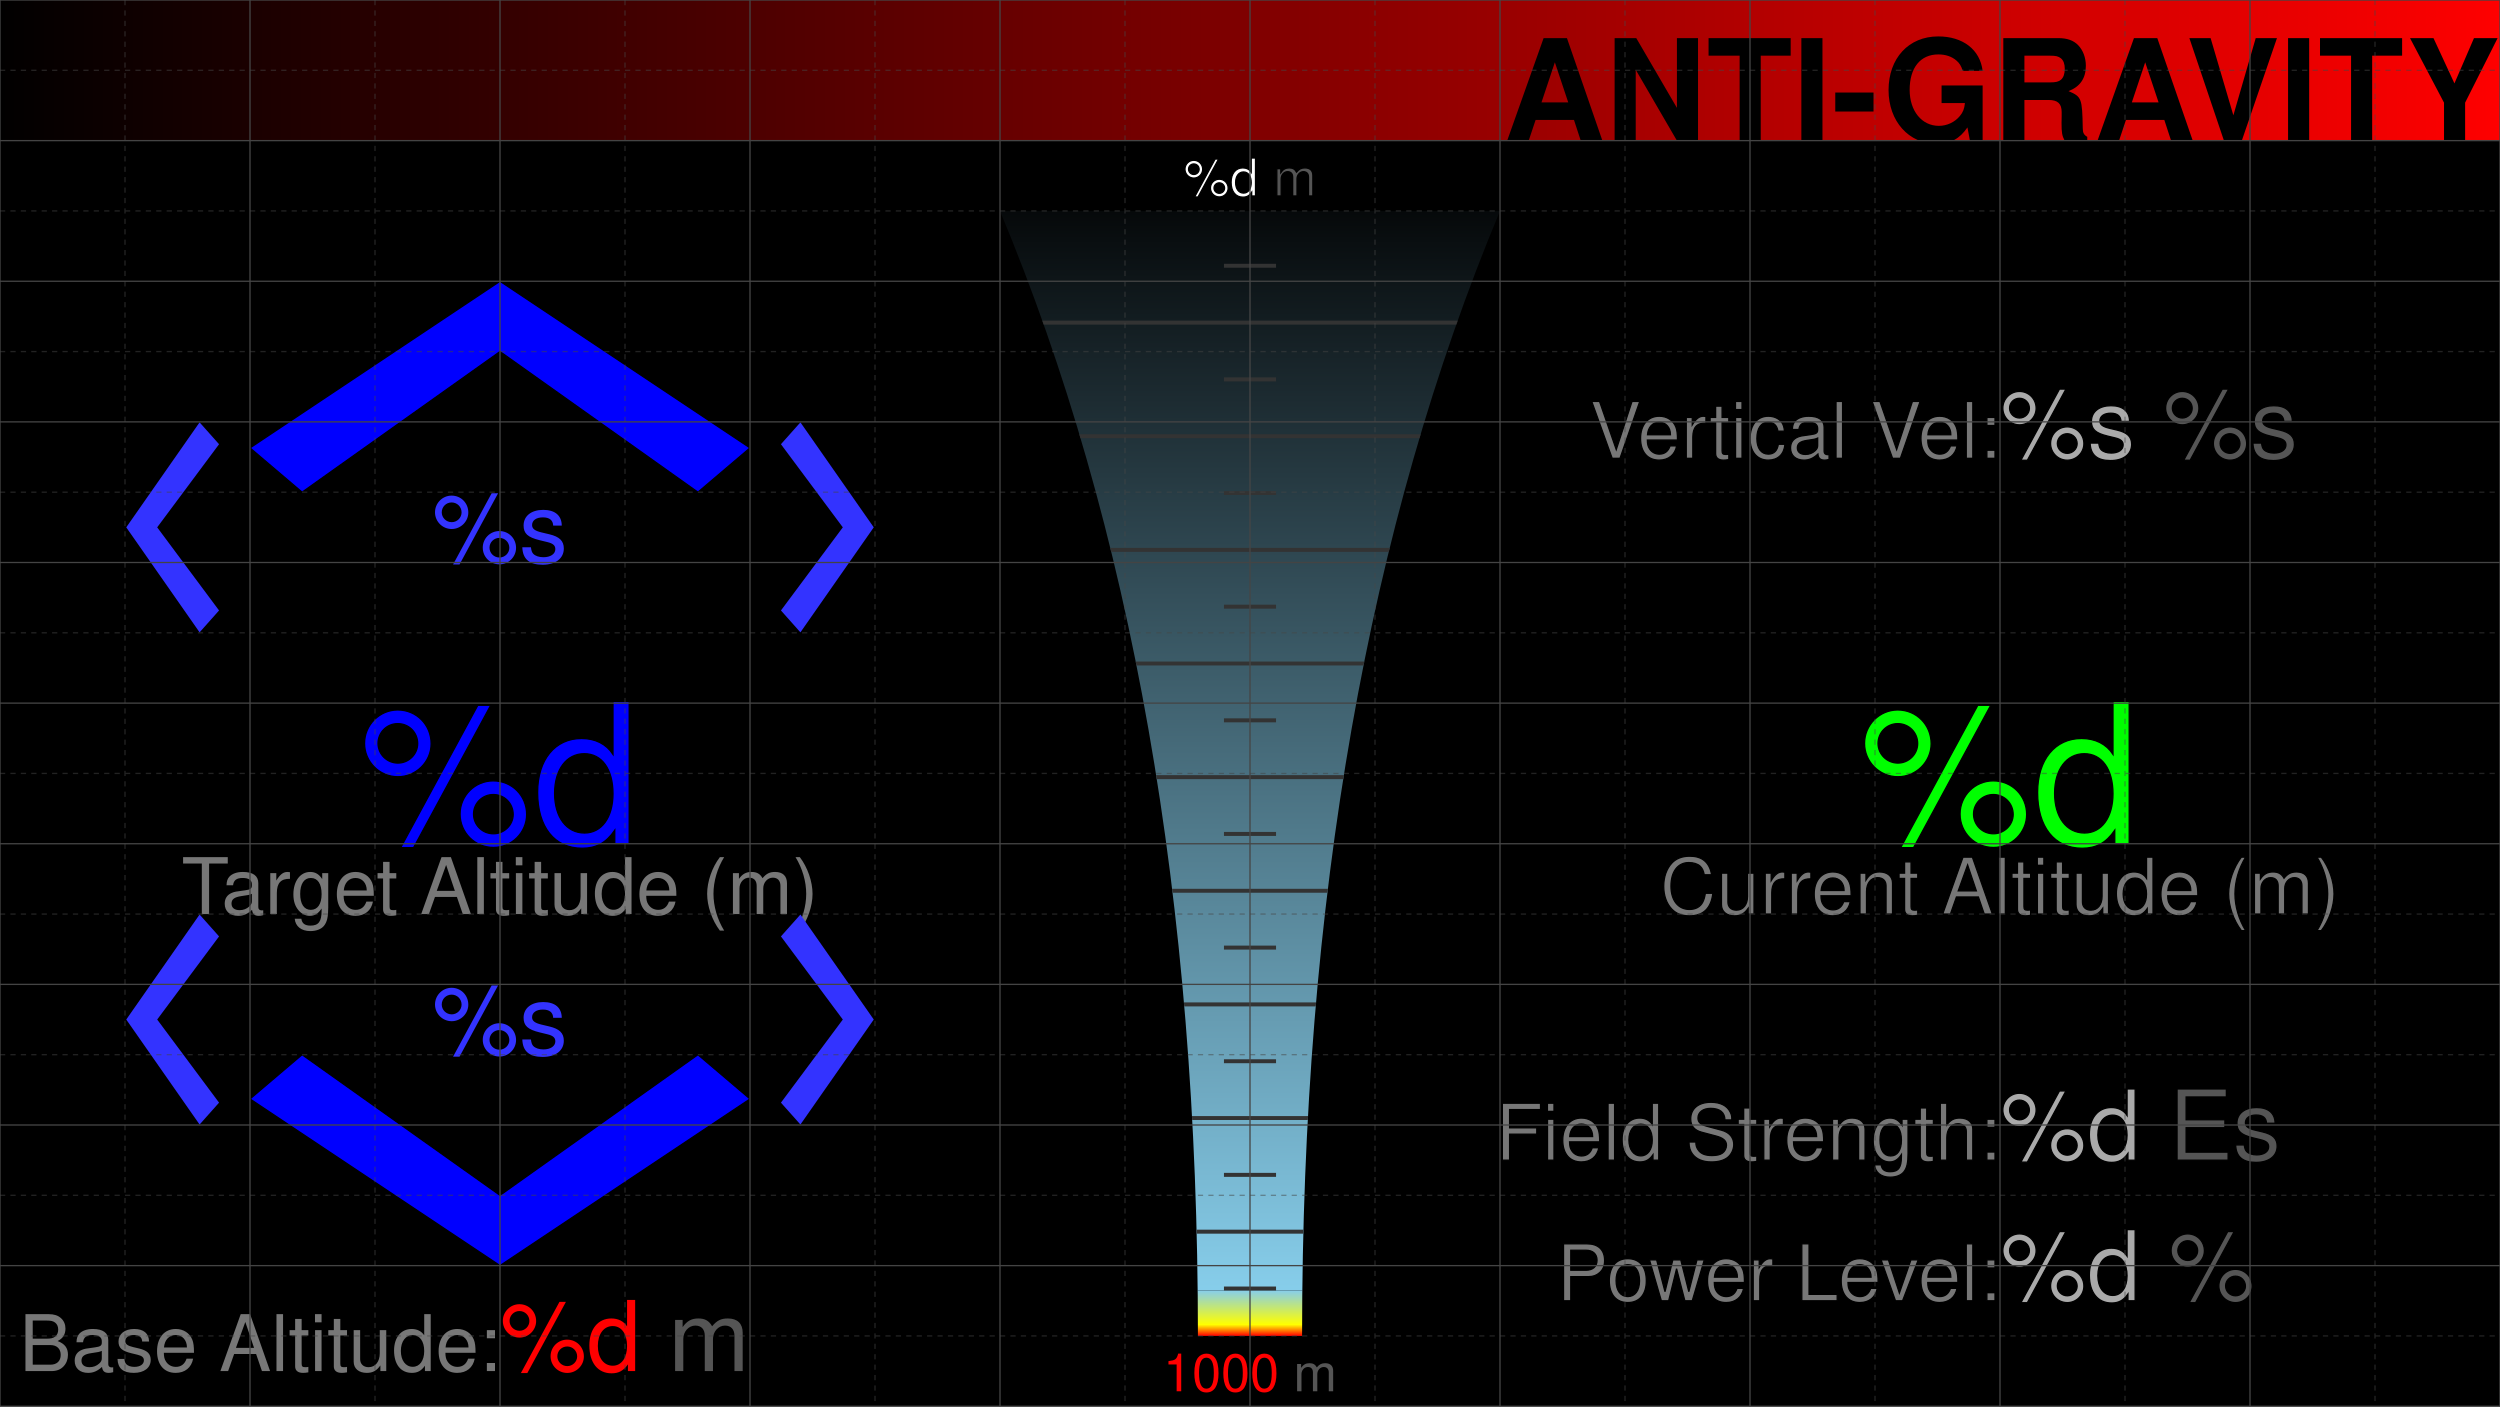
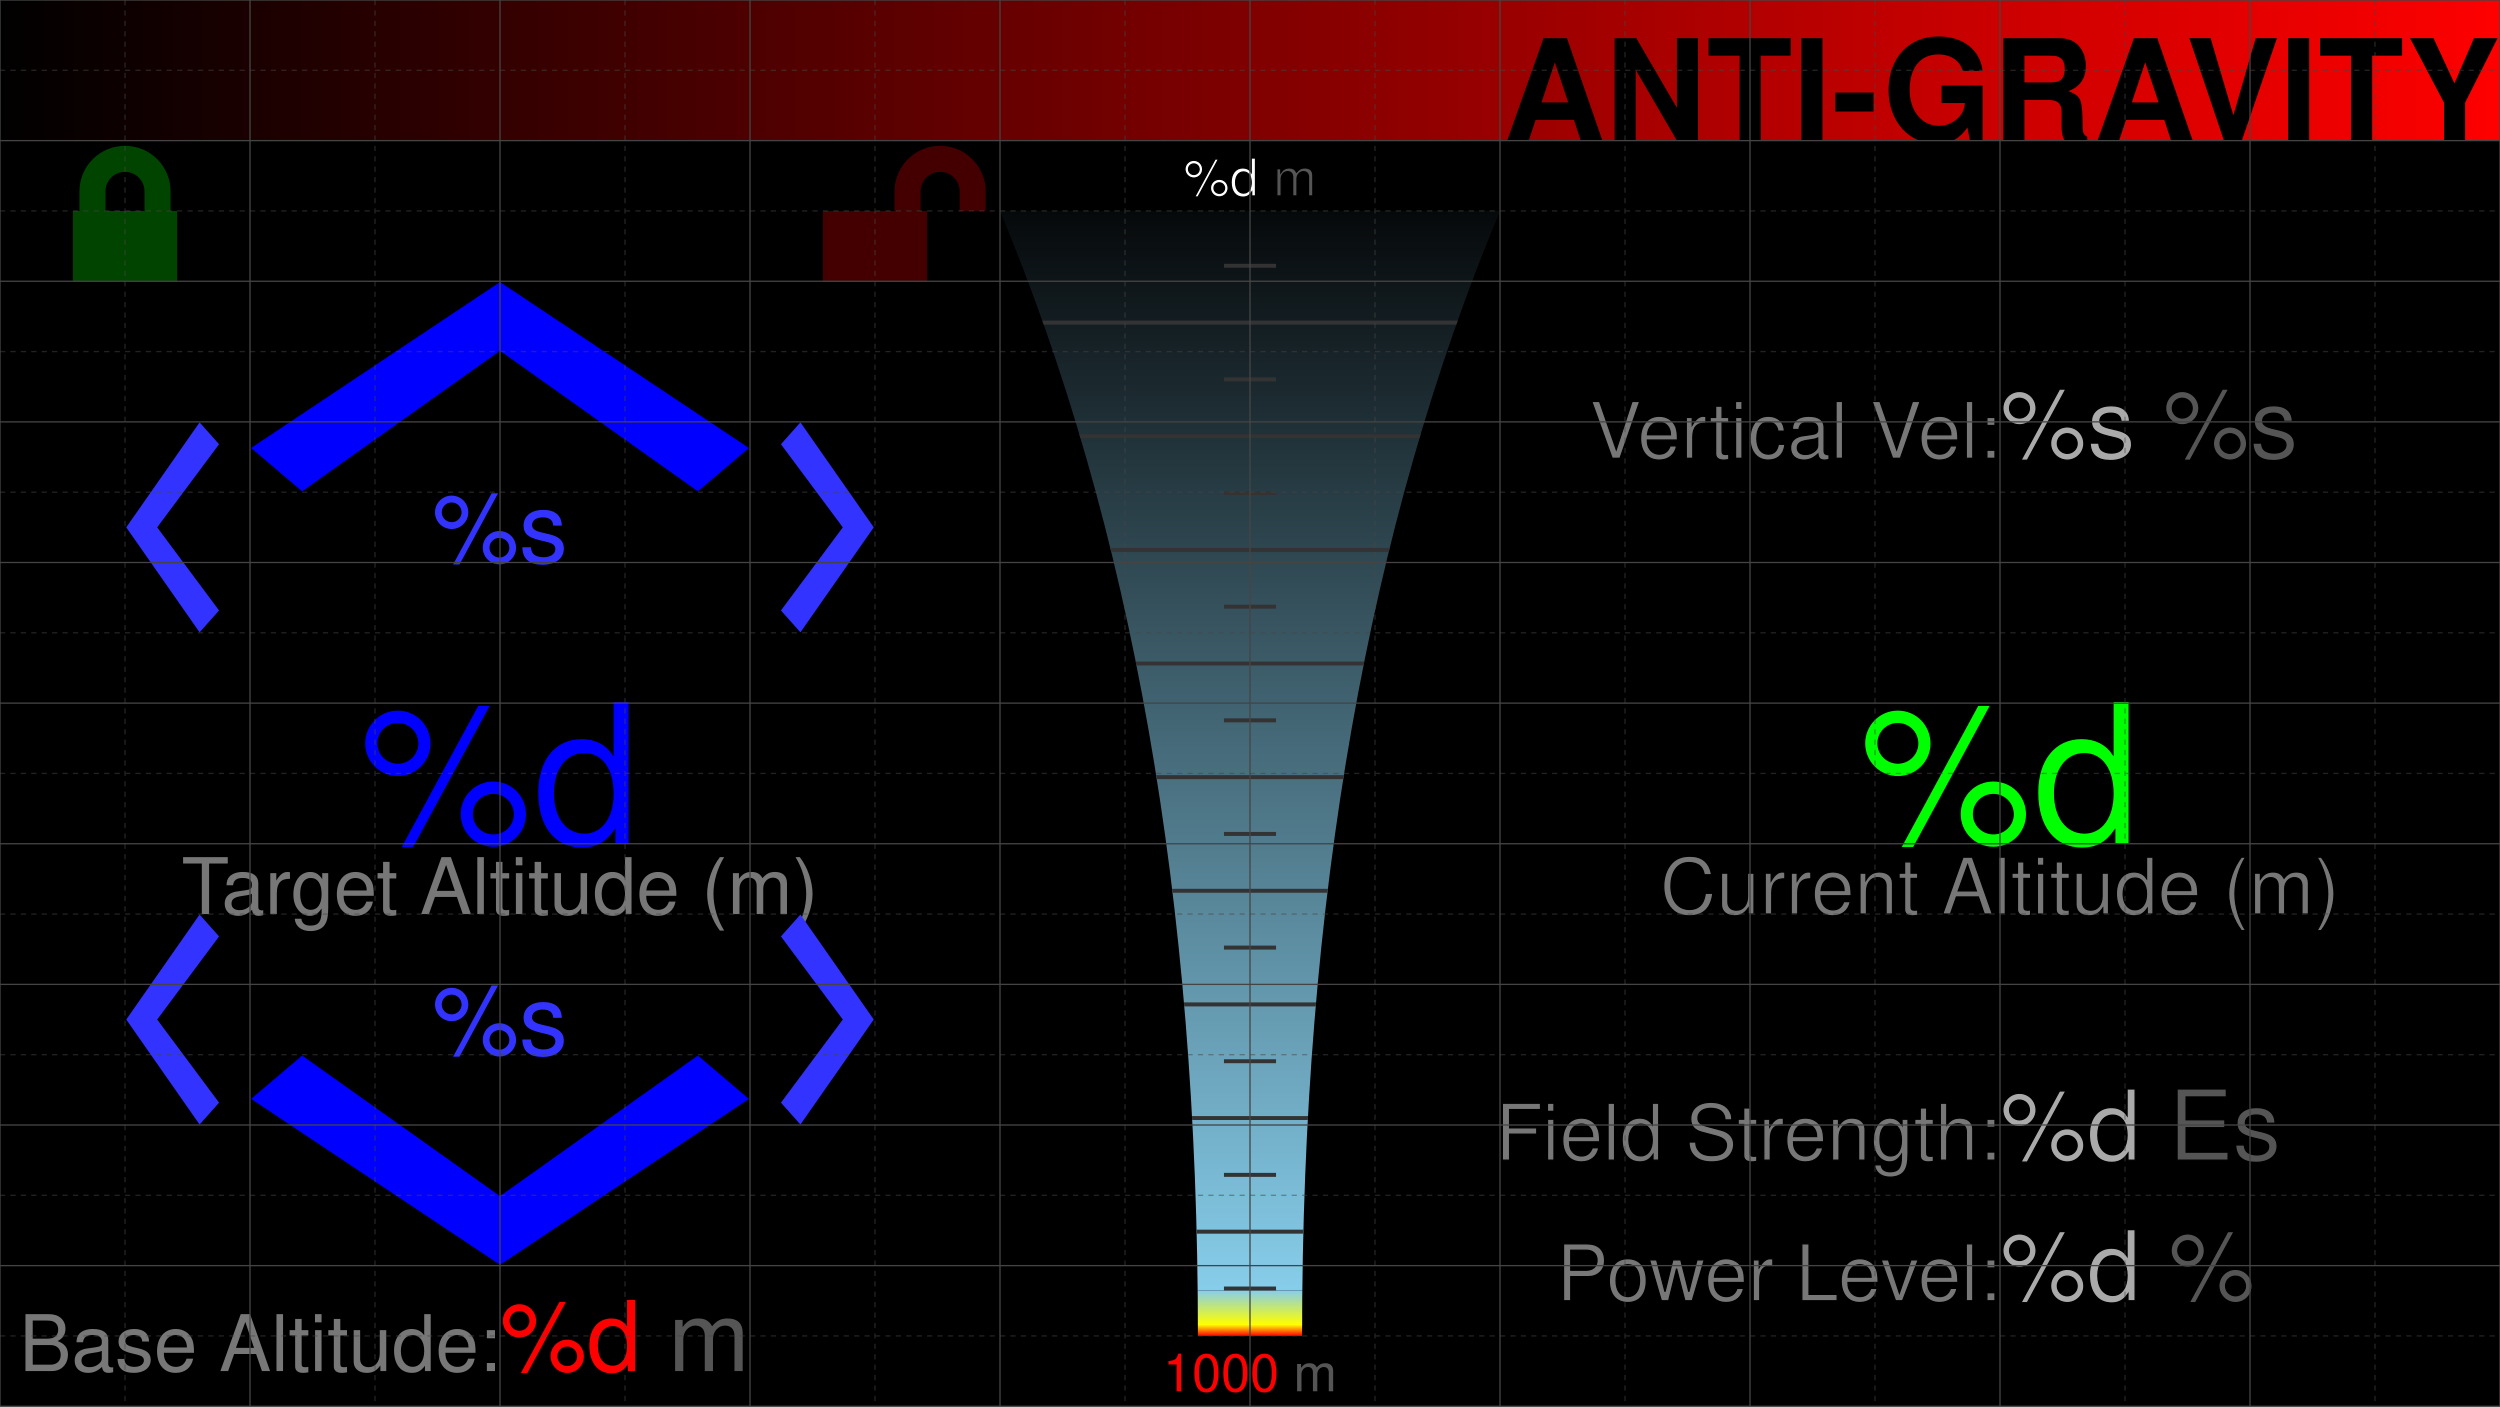
- <svg xmlns="http://www.w3.org/2000/svg" xmlns:xlink="http://www.w3.org/1999/xlink" viewBox="0 0 1920 1080" style="width:100%; height:100%" class="bootstrap">
+ <svg xmlns="http://www.w3.org/2000/svg" xmlns:xlink="http://www.w3.org/1999/xlink" viewBox="0 0 1920 1080" style="width:100%; height:100%" class="bootstrap" preserveAspectRatio="none">
  <style>
-         .hidden {
-             opacity: 0;
-         }
-         .visible {
-             opacity: 1;
+         .hidden, .unlockSlideClass {
+             display: none;
        }
        text {
            text-transform: none;
            font-family: helvetica;
            font-weight: normal;
        }
        .widgetAnchor {
            fill: #ffffff;
        }
        .altitude {
            fill: #0000ff;
            stroke: #000000;
        }
        .baseAltitude {
            fill: #ff0000 !important;
        }
        .adjust {
            fill: #3333ff;
            font-size: 75px;
        }
        .currentPanel {
            stroke: #000000;
            fill: #00ff00;
        }
        .label {
            font-size: 60px;
            fill: #777777;
        }
        .minorValue {
            font-size: 75px;
            fill: #aaaaaa;
        }
        .units {
            fill: #555555;
        }
        .mouseOver {
            stroke: #888888 !important;
            stroke-width: 10px;
        }
    </style>
  <defs>
    <g id="rightIndicator">
      <polygon fill="#ffffff" points="96,-50 19.2,0 96,50" />
      <rect x="96" y="-54" width="96" height="108" fill="#ffffff" />
    </g>
    <g id="leftIndicator">
      <polygon fill="#ffffff" points="-96,-50 -19.2,0 -96,50" />
      <rect x="-192" y="-54" width="96" height="108" fill="#ffffff" />
    </g>
    <polygon id="chevronArrow" points="-192,20 0,-108 192,20 152,54 0,-54 -152,54" />
    <g id="altitudeUp">
      <use xlink:href="#chevronArrow" />
    </g>
    <g id="altitudeDown">
      <use transform="scale(1,-1)" xlink:href="#altitudeUp" />
    </g>
    <g id="adjustUp">
      <use transform="rotate(90) scale(0.42,0.44) translate(0,-108)" xlink:href="#chevronArrow" />
    </g>
    <g id="adjustDown">
      <use transform="scale(-1,1)" xlink:href="#adjustUp" />
    </g>
    <svg id="logo" />
-     <g id="locked" fill="#aaaaaa" stroke="#aaaaaa">
-       <rect x="-50" width="100" height="54" />
-       <circle r="35" fill-opacity="0" stroke-width="20" />
-     </g>
-     <clipPath id="lockTopClip">
-       <rect x="20" y="-50" width="100" height="50" />
-     </clipPath>
-     <g id="unlocked" fill="#aaaaaa" stroke="#aaaaaa">
-       <rect x="-50" width="100" height="54" />
-       <circle cx="70" r="35" fill-opacity="0" stroke-width="20" clip-path="url(#lockTopClip)" />
-     </g>
-     <linearGradient id="sliderGradient" gradientTransform="rotate(90)">
-       <stop offset="0%" stop-color="#000000" />
-       <stop offset="90%" stop-color="#00ff00" />
-       <stop offset="95%" stop-color="#ffff00" />
-       <stop offset="100%" stop-color="#ff0000" />
-     </linearGradient>
+     <path id="locked" d="m -35,0 l 0,-15 a 35,35 0 0,1 70,0 l 0,15 5,0 0,54 -80,0 0,-54 z m 50,0 l 0,-15 a 15,15 0 0,0 -30,0 l 0,15 z" fill="#004400" />
+     <path id="unlocked" d="m 15,0 l 0,-15 a 35,35 0 0,1 70,0 l 0,15 -20,0 l 0,-15 a 15,15 0 0,0 -30,0 l 0,15 l 5,0 0,54 -80,0 0,-54 5,0 z" fill="#440000" />
    <linearGradient id="titleGradient">
      <stop offset="0%" stop-color="#000000" />
      <stop offset="100%" stop-color="#ff0000" />
    </linearGradient>
    <clipPath id="sliderSwoop">
-       <path d="M 920,162  Q 920,662 768,1026 L 1152,1026 Q 1000,662 1000,162 Z" />
+       <path d="M 920,162 Q 920,662 768,1026 L 1152,1026 Q 1000,662 1000,162 Z" />
    </clipPath>
  </defs>
  <rect x="0" y="0" fill="#000000" width="1920" height="1080" />
  <g id="slider">
    <g transform="rotate(180,960,594)" clip-path="url(#sliderSwoop)">
      <svg x="768" y="162" width="384" height="864" viewBox="0 0 384 99000" preserveAspectRatio="none">
        <defs>
          <linearGradient id="lowAlt" gradientTransform="rotate(90)">
            <stop offset="0%" stop-color="#ff0000" />
            <stop offset="25%" stop-color="#ffff00" />
            <stop offset="100%" stop-color="#87ceeb" />
          </linearGradient>
          <linearGradient id="highAlt" gradientTransform="rotate(90)">
            <stop offset="0%" stop-color="#87ceeb" />
            <stop offset="100%" stop-color="#000000" />
          </linearGradient>
        </defs>
        <rect width="384" y="4000" height="99000" fill="url(#highAlt)" />
        <rect width="384" height="4000" fill="url(#lowAlt)" />
        <rect y="4000" x="172" width="40" height="350" fill="#333333" />
        <rect y="9000" width="384" height="350" fill="#333333" />
        <rect y="14000" x="172" width="40" height="350" fill="#333333" />
        <rect y="19000" width="384" height="350" fill="#333333" />
        <rect y="24000" x="172" width="40" height="350" fill="#333333" />
        <rect y="29000" width="384" height="350" fill="#333333" />
        <rect y="34000" x="172" width="40" height="350" fill="#333333" />
        <rect y="39000" width="384" height="350" fill="#333333" />
        <rect y="44000" x="172" width="40" height="350" fill="#333333" />
        <rect y="49000" width="384" height="350" fill="#333333" />
        <rect y="54000" x="172" width="40" height="350" fill="#333333" />
        <rect y="59000" width="384" height="350" fill="#333333" />
        <rect y="64000" x="172" width="40" height="350" fill="#333333" />
        <rect y="69000" width="384" height="350" fill="#333333" />
        <rect y="74000" x="172" width="40" height="350" fill="#333333" />
        <rect y="79000" width="384" height="350" fill="#333333" />
        <rect y="84000" x="172" width="40" height="350" fill="#333333" />
        <rect y="89000" width="384" height="350" fill="#333333" />
        <rect y="94000" x="172" width="40" height="350" fill="#333333" />
        <rect y="99000" width="384" height="350" fill="#333333" />
      </svg>
    </g>
    <text x="960" y="1068.5" text-anchor="middle" style="font-size:40px;fill:#ff0000;">1000 <tspan class="units">m</tspan>
    </text>
    <text x="960" y="150.5" text-anchor="middle" style="font-size:40px;fill:#ffffff;stroke:#000000;">%d <tspan class="units">m</tspan>
    </text>
    <use xlink:href="#rightIndicator" x="960" y="%d" class="rightSliderClass" />
    <use xlink:href="#leftIndicator" x="960" y="%d" class="leftSliderClass" />
  </g>
  <g id="targetPanel">
-     <g id="lockBar" class="hidden">
-       <use x="672" y="162" xlink:href="#unlocked" class="unlockedClass visible" />
+     <g id="lockBar">
+       <use x="672" y="162" xlink:href="#unlocked" class="unlockedClass" />
      <text x="384" y="189" text-anchor="middle" textLength="384" style="font-size:75px;fill:#aaaaaa;" class="unlockSlideClass">&gt;Slide&gt;</text>
-       <use x="96" y="162" xlink:href="#locked" class="lockedClass" />
+       <use id="locked" x="96" y="162" xlink:href="#locked" class="lockedClass" />
    </g>
    <text x="384" y="648" text-anchor="middle" textLength="576" style="font-size:150px;" class="altitude">%d</text>
    <text x="384" y="702" text-anchor="middle" class="label">Target Altitude (m)</text>
    <text x="384" y="1053" text-anchor="end" class="label">Base Altitude:</text>
    <text x="384" y="1053" class="minorValue baseAltitude">%d <tspan class="units">m</tspan>
    </text>
    <g class="adjustmentWidgets">
      <g class="altitude">
        <use xlink:href="#altitudeUp" x="384" y="324" class="altitudeUpClass" />
        <use xlink:href="#altitudeDown" x="384" y="864" class="altitudeDownClass" />
      </g>
      <g class="adjust">
        <text x="384" y="432" text-anchor="middle">%s</text>
        <use x="576" y="405" xlink:href="#adjustUp" class="adjustUpClass1" />
        <use x="192" y="405" xlink:href="#adjustDown" class="adjustDownClass1" />
        <text x="384" y="810" text-anchor="middle">%s</text>
        <use x="576" y="783" xlink:href="#adjustUp" class="adjustUpClass2" />
        <use x="192" y="783" xlink:href="#adjustDown" class="adjustDownClass2" />
      </g>
    </g>
  </g>
  <g class="currentPanel">
    <text x="1536" y="352" text-anchor="end" class="label">Vertical Vel:</text>
    <text x="1536" y="352" class="minorValue">%s <tspan class="units">%s</tspan>
    </text>
    <text x="1536" y="648" text-anchor="middle" textLength="576" style="font-size:150px;">%d</text>
    <text x="1536" y="702" text-anchor="middle" class="label">Current Altitude (m)</text>
    <text x="1536" y="891" text-anchor="end" class="label">Field Strength:</text>
    <text x="1536" y="891" class="minorValue">%d <tspan class="units">Es</tspan>
    </text>
    <text x="1536" y="999" text-anchor="end" class="label">Power Level:</text>
    <text x="1536" y="999" class="minorValue">%d <tspan class="units">%</tspan>
    </text>
  </g>
  <g id="header">
    <rect x="0" y="0" fill="url('#titleGradient')" width="1920" height="108" />
    <use xlink:href="#logo" x="4" y="4" width="178" height="100" />
    <text x="1920" y="108" text-anchor="end" style="font-size:108px;font-weight:bold;">ANTI-GRAVITY</text>
  </g>
  <g id="overlay grid" style="opacity=0.5;">
    <g id="10% grid" style="stroke-width:1px;stroke:#444444;">
      <line x1="0" y1="0" x2="1920" y2="0" />
      <line x1="0" y1="108" x2="1920" y2="108" />
      <line x1="0" y1="216" x2="1920" y2="216" />
      <line x1="0" y1="324" x2="1920" y2="324" />
      <line x1="0" y1="432" x2="1920" y2="432" />
      <line x1="0" y1="540" x2="1920" y2="540" />
      <line x1="0" y1="648" x2="1920" y2="648" />
      <line x1="0" y1="756" x2="1920" y2="756" />
      <line x1="0" y1="864" x2="1920" y2="864" />
      <line x1="0" y1="972" x2="1920" y2="972" />
      <line x1="0" y1="1080" x2="1920" y2="1080" />
      <line x1="0" y1="0" x2="0" y2="1080" />
      <line x1="192" y1="0" x2="192" y2="1080" />
      <line x1="384" y1="0" x2="384" y2="1080" />
      <line x1="576" y1="0" x2="576" y2="1080" />
      <line x1="768" y1="0" x2="768" y2="1080" />
      <line x1="960" y1="0" x2="960" y2="1080" />
      <line x1="1152" y1="0" x2="1152" y2="1080" />
      <line x1="1344" y1="0" x2="1344" y2="1080" />
      <line x1="1536" y1="0" x2="1536" y2="1080" />
      <line x1="1728" y1="0" x2="1728" y2="1080" />
      <line x1="1920" y1="0" x2="1920" y2="1080" />
    </g>
    <g id="5% grid" style="stroke-width:1px;stroke:#444444;stroke-dasharray:4;opacity:0.5;">
      <line x1="0" y1="54" x2="1920" y2="54" />
      <line x1="0" y1="162" x2="1920" y2="162" />
      <line x1="0" y1="270" x2="1920" y2="270" />
      <line x1="0" y1="378" x2="1920" y2="378" />
      <line x1="0" y1="486" x2="1920" y2="486" />
      <line x1="0" y1="594" x2="1920" y2="594" />
      <line x1="0" y1="702" x2="1920" y2="702" />
      <line x1="0" y1="810" x2="1920" y2="810" />
      <line x1="0" y1="918" x2="1920" y2="918" />
      <line x1="0" y1="1026" x2="1920" y2="1026" />
      <line x1="96" y1="0" x2="96" y2="1080" />
      <line x1="288" y1="0" x2="288" y2="1080" />
      <line x1="480" y1="0" x2="480" y2="1080" />
      <line x1="672" y1="0" x2="672" y2="1080" />
      <line x1="864" y1="0" x2="864" y2="1080" />
      <line x1="1056" y1="0" x2="1056" y2="1080" />
      <line x1="1248" y1="0" x2="1248" y2="1080" />
      <line x1="1440" y1="0" x2="1440" y2="1080" />
      <line x1="1632" y1="0" x2="1632" y2="1080" />
      <line x1="1824" y1="0" x2="1824" y2="1080" />
    </g>
  </g>
</svg>
